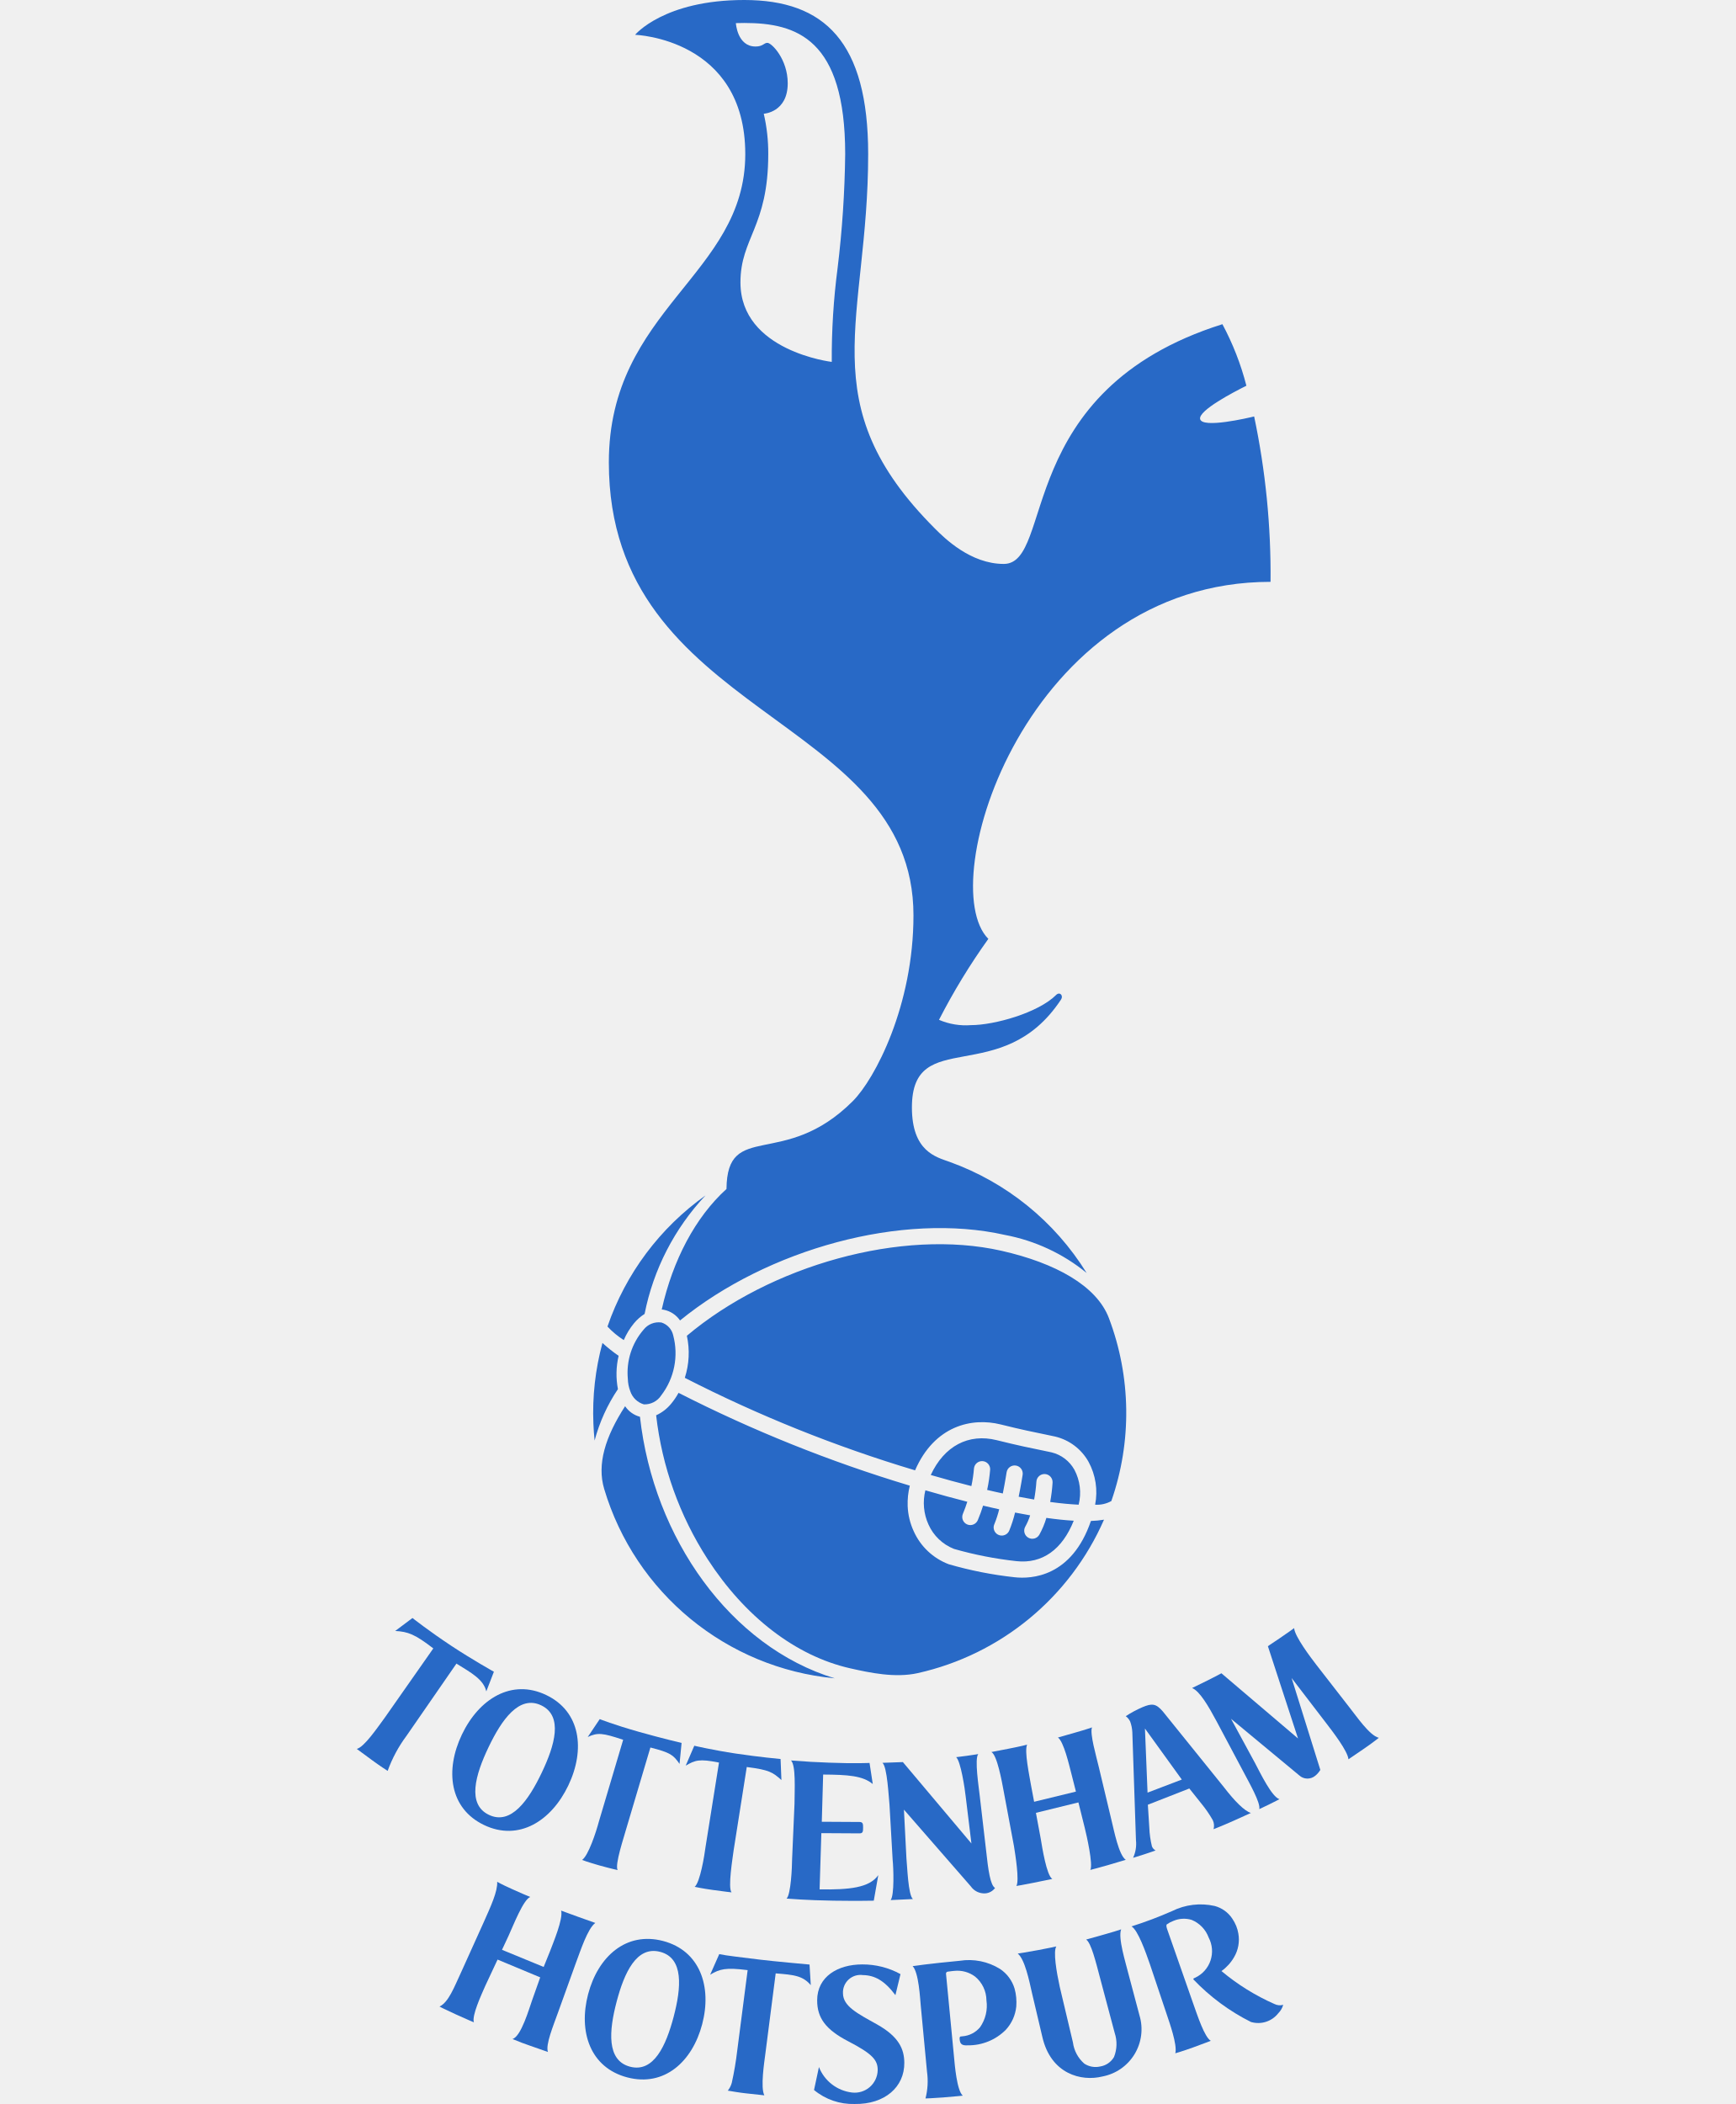
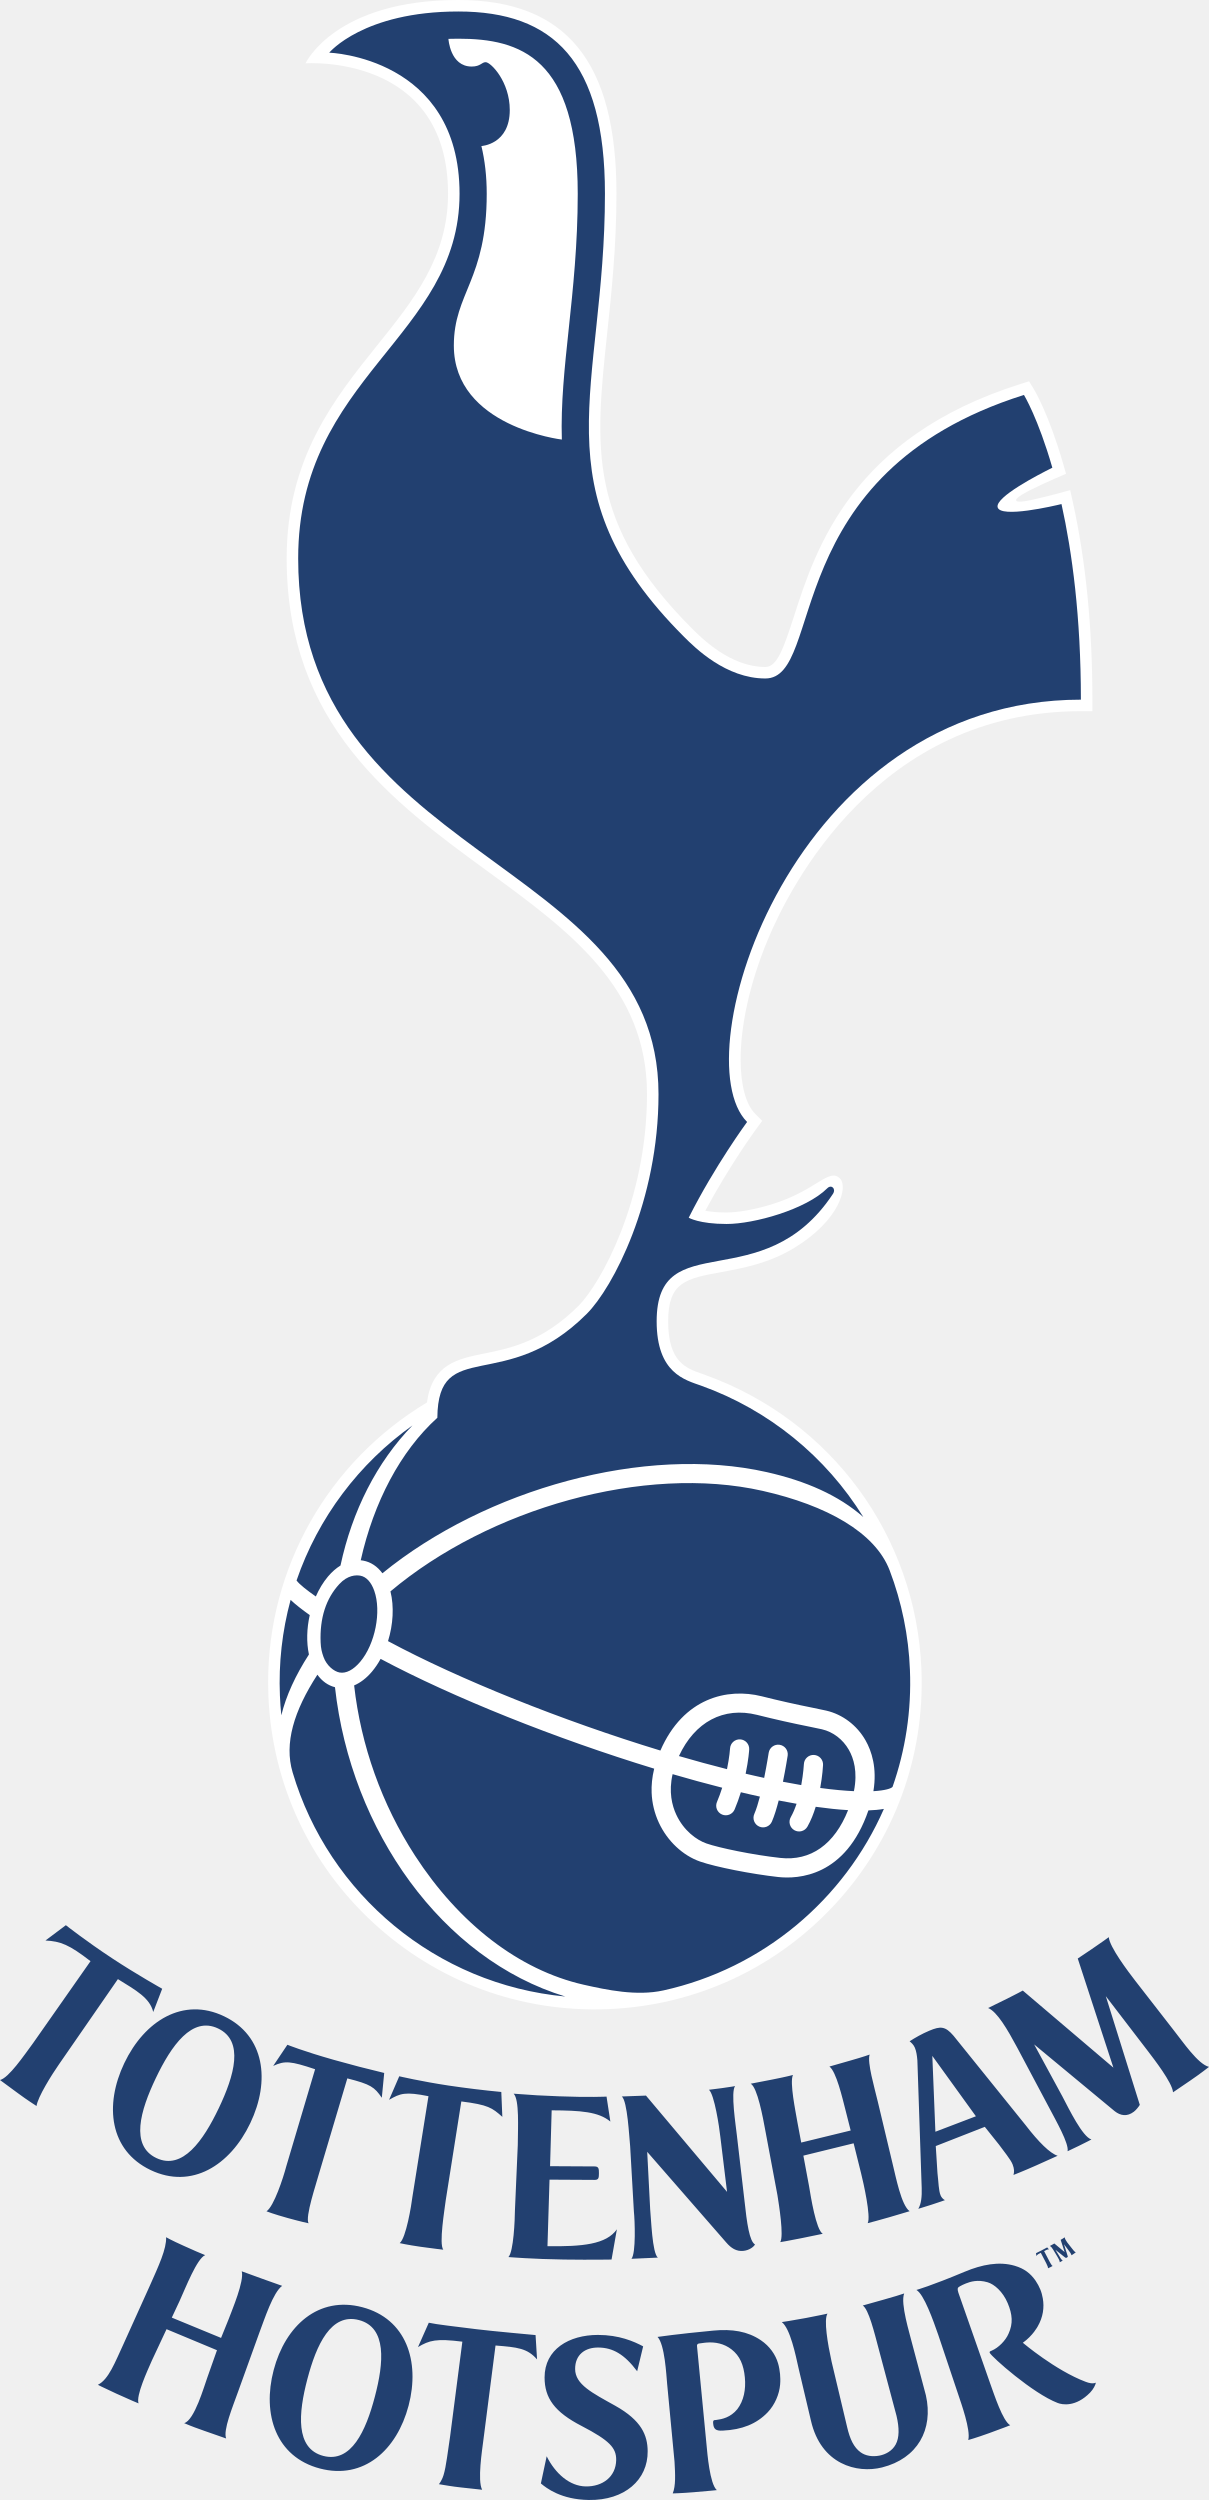
- <svg xmlns="http://www.w3.org/2000/svg" height="138.942" width="114.63" version="1.1" viewBox="0 0 114.63 235.942">
-   <path d="M34.17,148.305a2.153,2.153,0,0,0-2.002.801,7.386,7.386,0,0,0-1.767,5.521v-.002a4.118,4.118,0,0,0,.273,1.384,2.286,2.286,0,0,0,1.52,1.476,2.224,2.224,0,0,0,1.958-1.016,7.776,7.776,0,0,0,1.335-6.733,1.946,1.946,0,0,0-1.317-1.431m46.792,20.43a5.508,5.508,0,0,0-.476-3.916,4.017,4.017,0,0,0-2.551-1.949l-1.152-.243c-1.048-.212-2.632-.533-5.004-1.125-3.175-.794-5.9.661-7.404,3.904,1.547.449,3.07.866,4.555,1.242a15.37,15.37,0,0,0,.291-1.971.91.91,0,0,1,1.816.106,17.266,17.266,0,0,1-.338,2.296c.294.069.587.138.877.204.298.067.591.132.879.193.26-1.278.425-2.365.429-2.386a.91.91,0,0,1,1.799.273c-.014.087-.181,1.175-.449,2.479.611.118,1.187.223,1.735.315a17.162,17.162,0,0,0,.252-1.994.909.909,0,0,1,1.816.087,18.187,18.187,0,0,1-.267,2.181c1.259.171,2.317.264,3.192.304m-16.843,2.223a5.228,5.228,0,0,0,2.866,2.738,42.013,42.013,0,0,0,6.998,1.37c2.884.319,5.139-1.287,6.427-4.533-.965-.055-2-.167-3.068-.317a9.389,9.389,0,0,1-.787,1.882.909.909,0,0,1-1.58-.9,7.039,7.039,0,0,0,.548-1.268c-.563-.096-1.129-.202-1.693-.312a13.873,13.873,0,0,1-.646,2.007.91.91,0,1,1-1.667-.728,11.77,11.77,0,0,0,.532-1.646c-.293-.066-.587-.13-.875-.195-.307-.07-.618-.143-.93-.216a17.086,17.086,0,0,1-.593,1.628.908.908,0,1,1-1.673-.707c.193-.458.356-.915.495-1.354-1.532-.388-3.106-.82-4.702-1.285a5.843,5.843,0,0,0,.348,3.836m20.231-23.159c-1.375-3.608-5.976-6.164-12.039-7.536-11.203-2.534-25.924,1.651-35.29,9.53a9.031,9.031,0,0,1-.231,4.716,152.782,152.782,0,0,0,25.825,10.374c2.178-5.004,6.352-5.958,9.605-5.145,2.331.582,3.83.886,4.925,1.107l1.204.255a5.845,5.845,0,0,1,3.718,2.82,7.18,7.18,0,0,1,.743,4.817,3.304,3.304,0,0,0,1.818-.41,30.042,30.042,0,0,0-.278-20.528m-10.567,29.074a43.306,43.306,0,0,1-7.392-1.46,7.026,7.026,0,0,1-3.922-3.689,7.428,7.428,0,0,1-.684-2.836,8.192,8.192,0,0,1,.24-2.287,155.76,155.76,0,0,1-25.937-10.409,7.444,7.444,0,0,1-.824,1.215,4.643,4.643,0,0,1-1.689,1.303,37.568,37.568,0,0,0,5.768,16.124c4.173,6.445,9.857,10.862,15.998,12.251,2.177.492,5.023,1.104,7.567.54a29.934,29.934,0,0,0,20.897-17.208,10.878,10.878,0,0,1-1.467.142c-2.154,6.301-6.683,6.521-8.555,6.314m-43.838-26.597a7.74,7.74,0,0,1,1.154-1.893,5.012,5.012,0,0,1,1.182-1.04,27.061,27.061,0,0,1,6.83-13.287,30.011,30.011,0,0,0-10.994,14.703,9.38,9.38,0,0,0,1.828,1.517m-.578,1.765a17.255,17.255,0,0,1-1.813-1.442,29.861,29.861,0,0,0-1.015,9.061c.026.631.071,1.26.135,1.881a19.152,19.152,0,0,1,2.616-5.765,8.944,8.944,0,0,1,.077-3.735m2.395,6.837a2.917,2.917,0,0,1-1.668-1.186c-2.229,3.435-3.167,6.507-2.349,9.266a29.924,29.924,0,0,0,25.858,21.249c-11.684-3.548-20.329-15.721-21.841-29.329M46.149,17.282a19.446,19.446,0,0,0-.504-4.528s2.688-.141,2.688-3.414c0-2.696-1.799-4.536-2.282-4.536-.39,0-.485.412-1.328.412-2.055,0-2.206-2.624-2.206-2.624q.456-.016.938-.016c5.881,0,11.323,1.782,11.323,14.706a116.757,116.757,0,0,1-.852,12.784,77.314,77.314,0,0,0-.654,10.517s-10.241-1.206-10.241-8.91c0-5.002,3.118-6.219,3.118-14.391m16.287,85.37c0,10.114-4.314,18.338-6.807,20.831-7.722,7.723-14.095,2.099-14.164,9.849-3.504,3.174-6.025,8-7.262,13.512a2.167,2.167,0,0,1,.228.032,2.883,2.883,0,0,1,1.825,1.2c9.809-7.995,24.913-12.197,36.457-9.587a20.44,20.44,0,0,1,9.141,4.258,30.006,30.006,0,0,0-15.369-12.456c-1.522-.545-4.224-1.17-4.224-6.103,0-9.208,10.074-2.049,16.71-12.079.326-.493-.143-.927-.532-.538-2.008,2.007-6.938,3.387-9.547,3.387a7.61,7.61,0,0,1-3.593-.594,71.817,71.817,0,0,1,5.534-9.079c-6.16-6.162,4.209-40.038,31.65-40.038a85.941,85.941,0,0,0-1.839-18.546c-.653.158-5.823,1.378-6.059.29-.208-.962,3.808-3.05,5.19-3.736a30.824,30.824,0,0,0-2.691-6.9c-23.52,7.411-18.793,26.884-24.523,26.884-3.729,0-6.658-2.904-7.704-3.95-14.048-14.046-7.502-23.341-7.502-42.007C57.355,4.708,52.472,0,43.455,0c-9.019,0-12.239,3.903-12.239,3.903s12.356.4,12.356,13.379c0,13.586-15.301,17.336-15.301,34.572,0,28.692,34.165,28.154,34.165,50.798" fill="#2869c6" />
-   <path d="M10.657,184.597c2.293,1.513,4.722,2.871,4.722,2.871l-.851,2.204c-.317-1.334-1.64-2.059-3.35-3.116l-5.593,8.089a15.226,15.226,0,0,0-2.121,3.942s-.917-.584-1.756-1.208c-.877-.652-1.708-1.256-1.708-1.256.834-.205,2.274-2.328,3.141-3.504l5.443-7.766c-2.039-1.574-2.835-1.883-4.275-1.957l1.937-1.453s1.862,1.472,4.411,3.154" fill="#2869c6" />
-   <path d="M20.685,191.236c-2.484-1.184-4.439,1.621-5.912,4.706s-2.436,6.39.048,7.576c2.485,1.184,4.449-1.642,5.921-4.726,1.474-3.084,2.427-6.368-.057-7.556m-6.408,13.423c-3.886-1.856-4.4-6.135-2.488-10.142,1.922-4.025,5.584-6.288,9.45-4.44,3.867,1.844,4.411,6.114,2.488,10.141-1.912,4.005-5.565,6.296-9.45,4.441" fill="#2869c6" />
-   <path d="M31.663,194.213c2.627.742,4.766,1.239,4.766,1.239l-.229,2.351c-.704-1.016-1.026-1.265-3.269-1.837l-2.717,9.144c-.22.836-1.305,4.001-.957,4.597,0,0-.756-.16-1.975-.498-1.369-.38-2.013-.637-2.013-.637.701-.463,1.587-3.17,1.875-4.27l2.733-9.203c-2.323-.774-2.863-.829-3.974-.312l1.347-2.006s1.517.613,4.413,1.432" fill="#2869c6" />
-   <path d="M42.502,196.642c2.59.391,5.029.613,5.029.613l.095,2.359c-.965-.86-1.329-1.139-3.887-1.461l-1.48,9.389c-.104.858-.655,4.123-.228,4.666,0,0-.896-.098-2.135-.273s-2-.348-2-.348c.605-.474,1.107-3.567,1.212-4.426l1.517-9.507c-2.215-.442-2.671-.271-3.734.345l.963-2.232s2.07.486,4.648.875" fill="#2869c6" />
-   <path d="M52.104,205.568l-.196,6.309c3.307.043,5.573-.165,6.582-1.6l-.506,2.865s-1.832.039-4.514,0c-2.952-.042-5.265-.233-5.265-.233.49-.487.613-3.56.619-4.427l.269-6.191c.011-1.649.162-4.313-.391-4.874,2.396.166,2.091.163,4.292.249,2.881.114,4.515.028,4.515.028l.361,2.366c-1.126-.938-2.811-1.046-5.564-1.063l-.152,5.294,4.228.025c.382.004.407.217.404.64-.004.418-.01.642-.412.637Z" fill="#2869c6" />
-   <path d="M70.577,207.468c.244,2.296.485,3.945,1.008,4.246a1.476,1.476,0,0,1-1.097.607,1.836,1.836,0,0,1-1.624-.788l-7.498-8.601.281,5.471c.092.861.19,4.123.727,4.556l-2.5.115c.435-.537.319-3.645.227-4.506l-.353-6.177c-.093-.861-.253-4.275-.792-4.708l2.292-.083,7.688,9.128-.641-5.253c-.091-.862-.559-3.993-1.076-4.429,0,0,.275-.025,1.208-.151.932-.127,1.272-.195,1.272-.195-.434.539.069,3.748.16,4.611Z" fill="#2869c6" />
-   <path d="M84.667,204.213c.265,1.067.793,3.811,1.579,4.348,0,0-1.188.342-1.91.565-.646.2-2.069.567-2.069.567.336-.592-.413-3.883-.619-4.706l-.713-2.865-4.766,1.169.542,2.914c.156.942.653,4.111,1.295,4.497,0,0-.665.139-2.055.423-1.165.238-1.972.366-1.972.366.355-.592-.123-3.531-.272-4.468l-1.154-6.159c-.21-1.148-.74-4.053-1.376-4.392,0,0,.615-.118,1.977-.382,1.362-.265,2.028-.445,2.028-.445-.334.689.257,3.475.418,4.452l.367,1.954,4.689-1.142-.507-1.998c-.275-1.056-.858-3.596-1.51-4.067,0,0,.645-.187,1.95-.556s1.868-.579,1.868-.579c-.26.703.466,3.176.766,4.451Z" fill="#2869c6" />
-   <path d="M92.53,199.559l-4.133-5.724.292,7.19Zm.844,1.002-4.651,1.821.162,2.553a10.395,10.395,0,0,0,.297,2.123.905.905,0,0,0,.407.454s-.483.176-1.282.435c-.798.259-1.238.385-1.238.385a3.743,3.743,0,0,0,.321-1.967l-.408-12.106a4.12,4.12,0,0,0-.239-1.199,1.593,1.593,0,0,0-.498-.609,12.31,12.31,0,0,1,1.865-1.004c1.069-.45,1.517-.431,2.296.478l6.824,8.461c1.241,1.615,2.335,2.702,3.049,2.918,0,0-.697.323-2.006.906-1.313.583-2.18.913-2.18.913a1.465,1.465,0,0,0-.084-1.001,13.13,13.13,0,0,0-1.287-1.873Z" fill="#2869c6" />
-   <path d="M112.856,196.172c-.935.631-1.635,1.114-1.635,1.114-.07-.921-1.846-3.197-2.369-3.886l-4.007-5.229,3.222,10.307a2.578,2.578,0,0,1-.565.651,1.364,1.364,0,0,1-1.821-.056l-7.63-6.327,2.67,4.92c.654,1.246,1.913,3.838,2.759,4.093,0,0-.524.282-1.191.606-.663.319-1.067.507-1.067.507.146-.723-1.092-2.875-1.815-4.251l-2.973-5.59c-.901-1.682-1.894-3.395-2.75-3.737.662-.321.861-.42,1.806-.884.788-.389,1.482-.77,1.482-.77l8.593,7.31-3.38-10.349s.454-.307,1.311-.88c.857-.574,1.632-1.144,1.632-1.144.064.927,1.851,3.285,2.503,4.129l3.701,4.762c.786.978,2.252,3.158,3.298,3.409,0,0-.839.664-1.774,1.295" fill="#2869c6" />
-   <path d="M24.929,214.99c.796.291,1.824.648,1.824.648-.865.627-1.662,3.123-2.176,4.478l-1.995,5.536c-.535,1.502-1.445,3.679-1.14,4.456,0,0-1.098-.379-1.987-.695-.759-.27-1.19-.416-1.996-.759.979-.258,1.902-3.512,2.2-4.33l.914-2.583-4.782-1.995-1.383,2.955c-.45,1.027-1.527,3.35-1.272,4.08,0,0-.843-.346-2.081-.914-1.456-.67-1.774-.85-1.774-.85,1.027-.504,1.633-2.159,2.415-3.833l2.502-5.539c.845-1.894,1.608-3.538,1.551-4.62,0,0,.446.267,1.676.82.98.441,1.48.66,2.03.88-.779.311-1.861,3.106-2.434,4.359l-.732,1.567,4.672,1.922.717-1.775c.334-.905,1.492-3.612,1.243-4.541,0,0,.959.349,2.008.733" fill="#2869c6" />
-   <path d="M34.033,218.881c-2.661-.701-4.037,2.352-4.889,5.587-.852,3.234-1.16,6.59,1.503,7.291,2.661.701,4.043-2.374,4.894-5.607.852-3.236,1.156-6.571-1.508-7.271m-3.702,14.076c-4.165-1.096-5.491-5.128-4.385-9.331,1.111-4.223,4.265-7.053,8.41-5.964,4.141,1.091,5.494,5.108,4.384,9.331-1.105,4.202-4.244,7.06-8.409,5.964" fill="#2869c6" />
-   <path d="M41.612,234.443a2.411,2.411,0,0,0,.445-.871,35.675,35.675,0,0,0,.614-3.626l1.167-9.017c-2.486-.31-3.116-.132-4.206.514l1.021-2.308c.776.171,2.489.357,4.575.619,1.393.176,5.55.55,5.55.55l.142,2.309c-.917-1.062-1.868-1.155-3.937-1.319l-1.163,9.047c-.104.841-.567,3.764-.108,4.629-.499-.057-1.328-.149-2.021-.219-.718-.073-1.665-.238-2.079-.308" fill="#2869c6" />
-   <path d="M61.409,231.31c.027,2.716-2.18,4.682-5.574,4.631a6.836,6.836,0,0,1-4.552-1.568l.551-2.576a4.558,4.558,0,0,0,3.708,2.858,2.579,2.579,0,0,0,2.881-2.501c.017-1.151-.617-1.846-3.284-3.234-2.554-1.32-3.505-2.636-3.505-4.6,0-2.67,2.325-4.028,5.055-4.031a8.812,8.812,0,0,1,4.291,1.087l-.569,2.358c-1.218-1.625-2.319-2.23-3.65-2.249a1.962,1.962,0,0,0-2.231,2.043c.011,1.465,1.624,2.26,3.802,3.478,2.503,1.4,3.061,2.804,3.077,4.304" fill="#2869c6" />
-   <path d="M73.774,222.997a5.482,5.482,0,0,1,.185,1.008,5.946,5.946,0,0,1,.007,1.004,4.509,4.509,0,0,1-1.181,2.62,5.915,5.915,0,0,1-4.25,1.734c-.703.043-.872-.173-.92-.678l-.004-.111s-.015-.196.139-.206l.176-.017a2.857,2.857,0,0,0,1.977-1.016,4.215,4.215,0,0,0,.718-3.014,3.499,3.499,0,0,0-1.271-2.665,3.319,3.319,0,0,0-2.353-.641s-.338.028-.712.085a.216.216,0,0,0-.2.236l.901,9.351c.08.823.303,3.722.98,4.321,0,0-.768.081-2.218.2-1.103.088-1.964.112-1.964.112a7.716,7.716,0,0,0,.169-3.014l-.698-7.374c-.08-.844-.224-3.738-.913-4.453,0,0,1.851-.274,5.278-.597a6.605,6.605,0,0,1,4.525.916,4.036,4.036,0,0,1,1.629,2.199" fill="#2869c6" />
-   <path d="M87.786,226.012a5.39,5.39,0,0,1-4.159,6.844c-2.37.592-5.784-.277-6.737-4.436l-1.158-4.908c-.307-1.373-.806-3.807-1.603-4.44,0,0,.889-.127,2.285-.388,1.395-.259,2.043-.413,2.043-.413-.366.576.018,2.849.382,4.52l1.48,6.241a3.809,3.809,0,0,0,1.281,2.387,2.294,2.294,0,0,0,1.77.317,2.192,2.192,0,0,0,1.556-1.062,3.936,3.936,0,0,0,.077-2.706l-1.662-6.24c-.455-1.717-.978-3.867-1.54-4.227,0,0,.677-.184,1.96-.55.971-.278,1.549-.447,1.969-.594-.382.939.532,3.818.724,4.644Z" fill="#2869c6" />
-   <path d="M102.93,224.733a1.351,1.351,0,0,0,.973.086,2.088,2.088,0,0,1-.544.935,2.86,2.86,0,0,1-3.077.988,23.424,23.424,0,0,1-6.445-4.763.105.105,0,0,1,.06-.142l.144-.063a3.281,3.281,0,0,0,1.504-4.494,3.404,3.404,0,0,0-1.905-1.983,3,3,0,0,0-2.062.114,3.163,3.163,0,0,0-.731.39s-.112.092.019.477l2.971,8.482c.45,1.25,1.234,3.683,1.944,4.095,0,0-.802.316-2.018.756-1.219.439-1.96.643-1.96.643.248-.946-.688-3.522-.923-4.245l-1.923-5.732c-.48-1.379-1.355-3.857-2.069-4.251a44.664,44.664,0,0,0,4.553-1.718,7.179,7.179,0,0,1,4.768-.575,3.423,3.423,0,0,1,1.982,1.419,4.692,4.692,0,0,1,.444.827,4.042,4.042,0,0,1,.235.839,3.874,3.874,0,0,1-.475,2.655,4.951,4.951,0,0,1-1.415,1.562,24.93,24.93,0,0,0,5.95,3.698" fill="#2869c6" />
+ <svg xmlns="http://www.w3.org/2000/svg" width="1209" height="2500" viewBox="0 0 320.546 662.832">
+   <path fill="#224070" d="M88.813 447.336c-1.842-.461-3.433-1.604-4.661-3.318-6.228 9.607-8.854 18.197-6.564 25.906 9.581 32.352 38.123 56.242 72.306 59.424-32.67-9.924-56.848-43.965-61.081-82.012m-6.69-19.119c-2.058-1.467-3.821-2.84-5.075-4.037a83.538 83.538 0 0 0-2.835 25.334c.07 1.773.197 3.529.373 5.268 1.264-5.184 3.754-10.6 7.322-16.123-.69-3.233-.58-6.909.215-10.442zm1.611-4.937c.863-1.961 1.944-3.77 3.231-5.295 1.035-1.221 2.138-2.189 3.309-2.91 3.109-14.488 9.602-27.395 19.093-37.15C95.196 388 84.335 402.366 78.625 419.036c.758 1.039 2.773 2.605 5.109 4.244zm122.59 74.379c-7.074-.785-16.538-2.654-20.67-4.086-4.612-1.596-8.715-5.447-10.971-10.316a20.849 20.849 0 0 1-1.914-7.932c-.076-1.941.109-4.08.678-6.395-25.936-7.91-53.408-18.896-72.533-29.109a20.416 20.416 0 0 1-2.306 3.398c-1.438 1.703-3.054 2.938-4.717 3.643 1.796 15.912 7.322 31.506 16.121 45.092 11.672 18.021 27.569 30.371 44.741 34.26 6.088 1.371 14.045 3.084 21.165 1.506 26.396-5.844 47.913-24.102 58.43-48.119-1.232.219-2.617.346-4.104.396-6.021 17.621-18.687 18.24-23.92 17.662zm34.928-54.944c-.375-9.279-2.247-18.141-5.378-26.363-3.851-10.084-16.717-17.234-33.666-21.074-31.335-7.084-72.495 4.619-98.686 26.652 1.006 4.02.708 8.812-.643 13.186 18.872 10.146 46.318 21.131 72.213 29.012 6.094-13.994 17.762-16.662 26.862-14.389a282.625 282.625 0 0 0 13.769 3.096l3.366.711c4.325 1.012 8.12 3.885 10.396 7.889 1.613 2.83 3.095 7.305 2.084 13.467 3.182-.188 4.722-.721 5.078-1.143 3.397-9.688 5.051-20.169 4.605-31.044zm-14.85 32.184c1.043-5.162-.084-8.756-1.34-10.953-1.571-2.773-4.178-4.762-7.125-5.451l-3.225-.678a293.052 293.052 0 0 1-13.99-3.148c-8.883-2.217-16.504 1.85-20.711 10.92a381.649 381.649 0 0 0 12.74 3.473c.669-3.23.812-5.473.812-5.512a2.548 2.548 0 0 1 2.688-2.387 2.535 2.535 0 0 1 2.386 2.686c-.008.182-.172 2.752-.943 6.418.822.193 1.646.389 2.455.568.832.191 1.652.373 2.457.543.724-3.574 1.19-6.611 1.203-6.674a2.544 2.544 0 0 1 5.03.764c-.037.244-.509 3.287-1.254 6.934 1.704.332 3.32.623 4.852.885.564-3.084.703-5.535.703-5.58a2.541 2.541 0 0 1 2.664-2.414 2.536 2.536 0 0 1 2.414 2.658c-.009.209-.146 2.783-.75 6.096 3.523.477 6.481.739 8.934.852zm-47.105 6.215c1.985 4.289 5.445 6.768 8.021 7.654 3.348 1.16 12.205 3.021 19.562 3.828 8.07.893 14.379-3.598 17.976-12.67-2.701-.154-5.592-.471-8.584-.887-.561 1.826-1.274 3.646-2.196 5.264a2.541 2.541 0 1 1-4.413-2.522c.609-1.072 1.113-2.289 1.531-3.543-1.577-.27-3.166-.568-4.737-.871-.539 2.107-1.157 4.111-1.806 5.609a2.547 2.547 0 0 1-3.35 1.312 2.538 2.538 0 0 1-1.312-3.344c.525-1.205 1.027-2.838 1.488-4.607-.824-.182-1.641-.363-2.449-.545-.854-.191-1.729-.398-2.601-.609a48.565 48.565 0 0 1-1.653 4.559c-.541 1.291-2.041 1.896-3.332 1.352s-1.901-2.037-1.354-3.328a41.135 41.135 0 0 0 1.39-3.783 382.064 382.064 0 0 1-13.148-3.596c-1.078 4.682-.144 8.34.967 10.727zM95.55 417.768c-1.127-.205-3.363-.189-5.597 2.24-3.539 3.834-5.2 9.031-4.944 15.436.071 1.633.299 2.547.761 3.863.825 2.326 2.807 3.865 4.255 4.127 1.721.316 3.664-.689 5.478-2.838 3.963-4.701 5.672-13.322 3.728-18.824-.807-2.295-2.112-3.717-3.681-4.004z" />
+   <path fill="#FFF" d="M121.515 0C88.767 0 81.004 16.791 81.004 16.791s37.786-2.731 37.786 34.588c0 16.795-9.14 28.179-18.814 40.226-11.239 13.991-23.971 29.85-23.971 56.454 0 44.039 28.292 64.699 53.253 82.925 21.746 15.882 42.284 30.88 42.284 59.121 0 28.398-12.455 50.413-18.14 56.095-9.535 9.535-18.127 11.27-25.024 12.664-7.085 1.43-13.78 2.805-15.185 12.982-26.22 15.746-42.104 43.793-42.104 74.223 0 1.186.025 2.379.072 3.57.942 23.127 10.834 44.502 27.851 60.186 17.016 15.686 39.124 23.803 62.246 22.859 23.125-.941 44.496-10.836 60.184-27.848 15.687-17.016 23.804-39.125 22.856-62.244-1.432-35.303-23.834-65.898-57.067-77.945l.127.047a54.71 54.71 0 0 0-.453-.182 93.758 93.758 0 0 0-.783-.275c-4.203-1.451-8.971-3.1-8.971-13.908 0-10.475 4.754-11.344 14.219-13.082 5.626-1.033 12.509-2.295 19.259-6.419 12.015-7.333 14.269-16.18 12.081-18.364-2.977-2.98-6.258 3.28-18.352 6.923-4.358 1.316-8.746 2.081-11.711 2.081-2.465 0-4.305-.207-5.654-.452 6.351-11.898 13.466-21.639 13.545-21.74l1.55-2.11-1.853-1.853c-2.457-2.456-3.871-7.566-3.871-14.418 0-8.454 2.15-19.556 7.14-31.609 5.904-14.243 29.334-60.727 83.075-60.727h3.051v-3.05c0-19.213-1.756-36.883-5.214-52.519l-.674-3.038s-5.218 1.481-9.563 2.451c-.518.114-4.583 1.113-4.767.255-.164-.758 2.975-2.335 4.06-2.879 4.081-2.03 9.168-4.166 9.168-4.166l-.701-2.445c-3.834-13.378-7.691-19.772-7.856-20.039l-1.245-2.038-2.271.719c-44.752 14.098-54.321 43.795-60.039 61.535-2.783 8.621-4.504 13.498-7.616 13.498-9.237 0-16.878-7.639-19.39-10.15-27.901-27.904-25.766-48.021-22.524-78.476 1.147-10.747 2.444-22.925 2.444-36.834C163.438 16.327 150.117 0 121.515 0" />
+   <path fill="#224070" d="M174.593 290.104c0 28.282-12.063 51.281-19.033 58.25-21.598 21.6-39.413 5.871-39.606 27.541-9.801 8.877-16.852 22.371-20.312 37.783.215.021.429.053.64.092 2.028.369 3.77 1.529 5.1 3.359 27.432-22.357 69.668-34.113 101.95-26.812 10.264 2.32 18.969 6.109 25.562 11.906-9.914-16.033-25.068-28.408-42.982-34.83-4.253-1.525-11.811-3.271-11.811-17.066 0-25.75 28.17-5.73 46.731-33.776.908-1.385-.399-2.594-1.489-1.505-5.613 5.61-19.402 9.471-26.695 9.471-7.301 0-10.047-1.662-10.047-1.662 6.893-13.716 15.477-25.389 15.477-25.389-17.23-17.23 11.77-111.962 88.502-111.962 0-21.975-2.322-39.115-5.143-51.861-1.826.445-16.279 3.853-16.94.814-.585-2.693 10.646-8.531 14.513-10.452-3.771-13.135-7.527-19.291-7.527-19.291-65.769 20.721-52.551 75.173-68.572 75.173-10.428 0-18.62-8.117-21.545-11.043-39.283-39.277-20.975-65.272-20.975-117.467 0-35.161-13.655-48.329-38.873-48.329-25.216 0-34.226 10.919-34.226 10.919s34.551 1.119 34.551 37.41c0 37.994-42.786 48.481-42.786 96.679-.002 80.235 95.536 78.728 95.536 142.048M129.047 51.379c0-4.658-.501-8.864-1.41-12.66 0 0 7.52-.393 7.52-9.545 0-7.544-5.033-12.688-6.382-12.688-1.089 0-1.359 1.156-3.716 1.156-5.743 0-6.164-7.339-6.164-7.339.85-.029 1.724-.042 2.62-.042 16.444 0 31.664 4.979 31.664 41.119 0 13.365-1.266 25.257-2.382 35.749-1.106 10.362-2.128 20.001-1.834 29.413 0 0-28.635-3.375-28.635-24.918 0-13.989 8.719-17.393 8.719-40.245zM88.813 447.336c-1.842-.461-3.433-1.604-4.661-3.318-6.228 9.607-8.854 18.197-6.564 25.906 9.581 32.352 38.123 56.242 72.306 59.424-32.67-9.924-56.848-43.965-61.081-82.012zm-6.69-19.119c-2.058-1.467-3.821-2.84-5.075-4.037a83.538 83.538 0 0 0-2.835 25.334c.07 1.773.197 3.529.373 5.268 1.264-5.184 3.754-10.6 7.322-16.123-.69-3.233-.58-6.909.215-10.442zm1.611-4.937c.863-1.961 1.944-3.77 3.231-5.295 1.035-1.221 2.138-2.189 3.309-2.91 3.109-14.488 9.602-27.395 19.093-37.15C95.196 388 84.335 402.366 78.625 419.036c.758 1.039 2.773 2.605 5.109 4.244zm122.59 74.379c-7.074-.785-16.538-2.654-20.67-4.086-4.612-1.596-8.715-5.447-10.971-10.316a20.849 20.849 0 0 1-1.914-7.932c-.076-1.941.109-4.08.678-6.395-25.936-7.91-53.408-18.896-72.533-29.109a20.416 20.416 0 0 1-2.306 3.398c-1.438 1.703-3.054 2.938-4.717 3.643 1.796 15.912 7.322 31.506 16.121 45.092 11.672 18.021 27.569 30.371 44.741 34.26 6.088 1.371 14.045 3.084 21.165 1.506 26.396-5.844 47.913-24.102 58.43-48.119-1.232.219-2.617.346-4.104.396-6.021 17.621-18.687 18.24-23.92 17.662zm29.55-81.307c-3.851-10.084-16.717-17.234-33.666-21.074-31.335-7.084-72.495 4.619-98.686 26.652 1.006 4.02.708 8.812-.643 13.186 18.872 10.146 46.318 21.131 72.213 29.012 6.094-13.994 17.762-16.662 26.862-14.389a282.625 282.625 0 0 0 13.769 3.096l3.366.711c4.325 1.012 8.12 3.885 10.396 7.889 1.613 2.83 3.095 7.305 2.084 13.467 3.182-.188 4.722-.721 5.078-1.143 3.396-9.688 5.051-20.166 4.604-31.041a83.398 83.398 0 0 0-5.377-26.366zm-56.577 64.762c1.985 4.289 5.445 6.768 8.021 7.654 3.348 1.16 12.205 3.021 19.562 3.828 8.07.893 14.379-3.598 17.976-12.67-2.701-.154-5.592-.471-8.584-.887-.561 1.826-1.274 3.646-2.196 5.264a2.541 2.541 0 1 1-4.413-2.522c.609-1.072 1.113-2.289 1.531-3.543-1.577-.27-3.166-.568-4.737-.871-.539 2.107-1.157 4.111-1.806 5.609a2.547 2.547 0 0 1-3.35 1.312 2.538 2.538 0 0 1-1.312-3.344c.525-1.205 1.027-2.838 1.488-4.607-.824-.182-1.641-.363-2.449-.545-.854-.191-1.729-.398-2.601-.609a48.565 48.565 0 0 1-1.653 4.559c-.541 1.291-2.041 1.896-3.332 1.352s-1.901-2.037-1.354-3.328a41.135 41.135 0 0 0 1.39-3.783 382.064 382.064 0 0 1-13.148-3.596c-1.078 4.682-.144 8.34.967 10.727zm47.105-6.215c1.043-5.162-.084-8.756-1.34-10.953-1.571-2.773-4.178-4.762-7.125-5.451l-3.225-.678a293.052 293.052 0 0 1-13.99-3.148c-8.883-2.217-16.504 1.85-20.711 10.92a381.649 381.649 0 0 0 12.74 3.473c.669-3.23.812-5.473.812-5.512a2.548 2.548 0 0 1 2.688-2.387 2.535 2.535 0 0 1 2.386 2.686c-.008.182-.172 2.752-.943 6.418.822.193 1.646.389 2.455.568.832.191 1.652.373 2.457.543.724-3.574 1.19-6.611 1.203-6.674a2.544 2.544 0 0 1 5.03.764c-.037.244-.509 3.287-1.254 6.934 1.704.332 3.32.623 4.852.885.564-3.084.703-5.535.703-5.58a2.541 2.541 0 0 1 2.664-2.414 2.536 2.536 0 0 1 2.414 2.658c-.009.209-.146 2.783-.75 6.096 3.523.477 6.481.739 8.934.852zM95.55 417.768c-1.127-.205-3.363-.189-5.597 2.24-3.539 3.834-5.2 9.031-4.944 15.436.071 1.633.299 2.547.761 3.863.825 2.326 2.807 3.865 4.255 4.127 1.721.316 3.664-.689 5.478-2.838 3.963-4.701 5.672-13.322 3.728-18.824-.807-2.295-2.112-3.717-3.681-4.004zM29.8 519.252c6.412 4.229 13.203 8.033 13.203 8.033l-2.377 6.16c-.888-3.732-4.59-5.758-9.367-8.715l-15.64 22.615c-1.91 2.729-5.634 8.699-5.934 11.025 0 0-2.567-1.629-4.909-3.375C2.327 553.17 0 551.481 0 551.481c2.331-.568 6.357-6.506 8.785-9.797l15.216-21.711c-5.699-4.406-7.924-5.27-11.951-5.479l5.416-4.062s5.205 4.121 12.334 8.82M277.641 595.864l.473.518c-.442-.023-.809.205-1.284.473l1.373 2.639c.268.488.647 1.229.896 1.283 0 0-.294.168-.645.346-.307.15-.598.27-.598.27.004-.328-.102-.59-.467-1.34l-1.437-2.768c-.482.242-1.009.482-1.151.873l-.122-.766s.71-.344 1.476-.738a80.63 80.63 0 0 0 1.486-.79M39.923 575.35c-10.864-5.184-12.308-17.154-6.959-28.359 5.373-11.252 15.614-17.584 26.429-12.416 10.81 5.162 12.333 17.104 6.956 28.357C61 574.139 50.787 580.54 39.923 575.35m17.916-37.527c-6.947-3.316-12.409 4.531-16.528 13.158-4.119 8.625-6.813 17.863.135 21.182 6.947 3.311 12.438-4.588 16.558-13.213 4.119-8.627 6.783-17.813-.165-21.127zM88.54 546.145a327.84 327.84 0 0 0 13.326 3.463l-.636 6.576c-1.969-2.844-2.873-3.539-9.144-5.137l-7.603 25.564c-.61 2.34-3.644 11.193-2.672 12.857 0 0-2.112-.449-5.521-1.395-3.833-1.062-5.634-1.781-5.634-1.781 1.966-1.293 4.439-8.861 5.248-11.938l7.641-25.734c-6.497-2.168-8.007-2.318-11.112-.875l3.766-5.609c-.001.003 4.241 1.714 12.341 4.009M118.848 552.936a270.237 270.237 0 0 0 14.063 1.713l.274 6.598c-2.706-2.406-3.725-3.186-10.874-4.086l-4.14 26.254c-.291 2.406-1.83 11.537-.64 13.051 0 0-2.508-.277-5.971-.762-3.463-.492-5.591-.98-5.591-.98 1.691-1.32 3.097-9.967 3.391-12.375l4.242-26.58c-6.195-1.236-7.468-.762-10.443.965l2.697-6.244c-.001-.001 5.784 1.356 12.992 2.446M145.697 577.897l-.545 17.643c9.251.123 15.584-.463 18.405-4.477l-1.416 8.016s-5.124.104-12.626 0c-8.246-.117-14.718-.656-14.718-.656 1.373-1.357 1.713-9.957 1.729-12.373l.754-17.316c.033-4.611.454-12.062-1.094-13.629 6.702.463 5.849.455 12.004.693 8.059.32 12.624.08 12.624.08l1.014 6.619c-3.146-2.625-7.863-2.934-15.564-2.979l-.424 14.809 11.827.066c1.065.012 1.132.605 1.129 1.791-.013 1.17-.029 1.793-1.153 1.781l-11.946-.068M197.355 583.208c.683 6.42 1.359 11.033 2.824 11.875-.367.664-1.527 1.535-3.066 1.699-1.855.197-3.258-.715-4.545-2.205l-20.973-24.057.791 15.305c.254 2.406.53 11.523 2.027 12.742l-6.988.316c1.217-1.502.893-10.189.635-12.602l-.988-17.271c-.256-2.406-.706-11.959-2.209-13.166l6.408-.232 21.494 25.527-1.789-14.688c-.256-2.414-1.563-11.166-3.01-12.383 0 0 .771-.076 3.381-.43 2.604-.354 3.551-.543 3.551-.543-1.207 1.506.193 10.484.453 12.893l2.004 17.22M236.758 574.106c.745 2.986 2.223 10.656 4.415 12.158 0 0-3.317.961-5.345 1.584-1.805.555-5.781 1.586-5.781 1.586.938-1.656-1.152-10.863-1.73-13.162l-1.992-8.012-13.326 3.27 1.516 8.146c.438 2.633 1.825 11.496 3.622 12.578 0 0-1.864.385-5.747 1.182-3.253.67-5.519 1.027-5.519 1.027.998-1.658-.341-9.877-.753-12.498l-3.23-17.223c-.589-3.211-2.07-11.332-3.854-12.283 0 0 1.729-.328 5.533-1.068 3.808-.74 5.672-1.244 5.672-1.244-.938 1.928.716 9.721 1.166 12.449l1.024 5.467 13.113-3.197-1.414-5.584c-.771-2.959-2.399-10.057-4.222-11.373 0 0 1.801-.521 5.449-1.559 3.648-1.029 5.222-1.619 5.222-1.619-.724 1.969 1.306 8.883 2.146 12.445l4.035 16.93M261.104 563.897l-13.002 5.092.45 7.141c.29 2.438.3 4.676.833 5.939a2.525 2.525 0 0 0 1.141 1.266s-1.355.492-3.59 1.217c-2.234.723-3.463 1.078-3.463 1.078.779-1.346.969-3.195.9-5.506l-1.146-33.852c-.107-1.229-.256-2.383-.664-3.35-.36-.863-.971-1.348-1.396-1.709 1.479-.959 3.333-2.012 5.217-2.801 2.987-1.26 4.247-1.209 6.427 1.332l19.076 23.66c3.469 4.516 6.535 7.555 8.53 8.158 0 0-1.949.9-5.617 2.533-3.666 1.629-6.093 2.555-6.093 2.555.218-.766.243-1.578-.234-2.799-.511-1.316-2.388-3.547-3.599-5.236l-3.77-4.718m-2.36-2.803l-11.555-16.01.814 20.109 10.741-4.099zM315.586 551.624c-2.615 1.764-4.574 3.113-4.574 3.113-.191-2.574-5.162-8.938-6.621-10.867l-11.207-14.619 9.015 28.818c-.351.572-.989 1.373-1.583 1.822-1.779 1.352-3.51 1.086-5.09-.158l-21.34-17.691 7.469 13.756c1.828 3.484 5.349 10.734 7.719 11.449 0 0-1.473.787-3.338 1.691a265.074 265.074 0 0 1-2.983 1.424c.413-2.025-3.054-8.041-5.073-11.893l-8.311-15.633c-2.521-4.703-5.302-9.492-7.691-10.447 1.849-.895 2.406-1.17 5.049-2.475 2.205-1.086 4.146-2.15 4.146-2.15l24.025 20.438-9.45-28.936s1.266-.859 3.668-2.463c2.396-1.604 4.558-3.197 4.558-3.197.182 2.588 5.186 9.186 7.008 11.547l10.347 13.312c2.194 2.74 6.298 8.838 9.219 9.535-.005 0-2.344 1.852-4.962 3.624M282.982 594.569l1.18 1.51c.346.422.695.943 1.064 1.098 0 0-.308.221-.605.422-.298.197-.52.354-.52.354-.082-.406-.582-1.039-.746-1.258l-1.254-1.658 1.025 3.27a.77.77 0 0 1-.182.205c-.27.207-.467.09-.647-.053l-2.471-1.975.965 1.564c.229.404.644 1.15.972 1.303l-.404.238a9.302 9.302 0 0 1-.383.211c.045-.396-.453-1.174-.603-1.443l-1.06-1.775c-.244-.404-.627-.994-.969-1.094 0 0 .331-.172.657-.354.205-.113.41-.246.534-.312l2.734 2.275-1.053-3.244c.102-.047.26-.145.506-.295.314-.193.576-.369.576-.369.001.394.459 1.075.684 1.38M69.709 604.241c2.227.816 5.1 1.814 5.1 1.814-2.419 1.754-4.641 8.73-6.084 12.518l-5.58 15.48c-1.493 4.203-4.039 10.293-3.186 12.467 0 0-3.07-1.061-5.554-1.941-2.125-.758-3.332-1.162-5.583-2.125 2.735-.725 5.313-9.822 6.152-12.111l2.554-7.225-13.373-5.574-3.867 8.264c-1.259 2.869-4.271 9.369-3.555 11.406 0 0-2.362-.963-5.82-2.555-4.073-1.875-4.96-2.371-4.96-2.371 2.87-1.41 4.569-6.043 6.754-10.723l6.993-15.488c2.363-5.301 4.497-9.896 4.337-12.918 0 0 1.249.744 4.688 2.289 2.74 1.232 4.14 1.848 5.677 2.465-2.176.867-5.205 8.68-6.804 12.186l-2.049 4.377 13.064 5.383 2.004-4.961c.938-2.533 4.178-10.107 3.479-12.699 0-.003 2.681.969 5.613 2.042M84.815 654.483c-11.646-3.064-15.35-14.342-12.261-26.09 3.105-11.811 11.924-19.725 23.513-16.674 11.584 3.045 15.366 14.275 12.266 26.086-3.093 11.754-11.87 19.74-23.518 16.678m10.357-39.359c-7.444-1.957-11.29 6.576-13.671 15.623-2.387 9.043-3.245 18.43 4.194 20.391 7.444 1.953 11.311-6.641 13.688-15.684 2.386-9.045 3.231-18.371-4.211-20.33zM116.361 658.639s.741-.801 1.246-2.432c.712-2.293 1.17-6.703 1.718-10.141l3.261-25.213c-6.947-.871-8.711-.371-11.762 1.434l2.862-6.455c2.163.48 6.956.998 12.787 1.734 3.902.486 15.523 1.537 15.523 1.537l.395 6.455c-2.563-2.965-5.222-3.232-11.012-3.688l-3.248 25.297c-.291 2.355-1.583 10.527-.302 12.947-1.397-.16-3.711-.422-5.652-.615-2.011-.204-4.659-.663-5.816-.86M171.718 649.883c.081 7.59-6.093 13.086-15.589 12.945-7.385-.107-11.247-3.146-12.725-4.383l1.537-7.203c2.293 4.59 6.093 7.926 10.371 7.994 4.469.062 7.986-2.568 8.059-6.998.046-3.219-1.727-5.164-9.181-9.043-7.145-3.689-9.804-7.371-9.804-12.859 0-7.473 6.5-11.268 14.138-11.27 5.617-.006 9.535 1.715 11.996 3.031l-1.586 6.6c-3.408-4.549-6.492-6.236-10.212-6.287-3.665-.061-6.26 1.939-6.236 5.705.025 4.104 4.54 6.324 10.628 9.725 7.001 3.916 8.563 7.844 8.604 12.043M206.298 626.631c.271.891.435 1.973.519 2.822.072.783.109 1.822.017 2.803-.201 2.461-1.368 5.318-3.299 7.33-2.949 3.08-6.792 4.611-11.888 4.848-1.965.121-2.436-.479-2.566-1.896l-.012-.309s-.043-.549.387-.576l.493-.051c1.506-.186 3.739-.656 5.532-2.836 1.718-2.242 2.306-5.223 2.006-8.43-.318-3.33-1.319-5.73-3.559-7.455-1.943-1.494-4.229-1.979-6.58-1.793 0 0-.943.08-1.99.246 0 0-.614.053-.562.654l2.524 26.15c.219 2.303.847 10.406 2.734 12.078 0 0-2.148.227-6.197.559-3.088.254-5.494.314-5.494.314.812-2.006.677-4.973.475-8.428l-1.957-20.621c-.222-2.361-.621-10.449-2.545-12.447 0 0 5.176-.766 14.752-1.67 5.008-.475 9.11.164 12.648 2.559 2.315 1.56 3.907 3.831 4.562 6.149M245.48 635.063c2.049 9.064-2.205 16.781-11.635 19.139-6.628 1.656-16.171-.775-18.834-12.4l-3.244-13.727c-.854-3.842-2.25-10.646-4.48-12.418 0 0 2.49-.354 6.393-1.08 3.9-.729 5.713-1.162 5.713-1.162-1.025 1.615.051 7.975 1.069 12.645l4.142 17.449c.738 3.197 1.783 5.387 3.576 6.678 1.328.959 3.104 1.223 4.951.885 1.684-.312 3.434-1.264 4.352-2.967.973-1.787.968-4.375.219-7.57l-4.648-17.447c-1.271-4.803-2.736-10.814-4.31-11.82 0 0 1.894-.514 5.483-1.541 2.717-.773 4.334-1.244 5.506-1.658-1.072 2.627 1.481 10.682 2.023 12.986l3.724 14.008M287.827 631.487c.914.35 1.897.59 2.724.238-.094.57-.628 1.705-1.523 2.623-3.812 3.908-7.393 3.236-8.604 2.756-6.575-2.508-17.571-12.254-18.024-13.316 0 0-.113-.279.172-.396l.398-.176c1.717-.715 3.666-2.656 4.436-4.494 1.229-2.693 1.021-5.111-.228-8.074-1.292-3.08-3.555-5.02-5.327-5.541-2.621-.775-4.576-.16-5.769.314 0 0-1.573.619-2.041 1.09 0 0-.315.262.051 1.334l8.308 23.727c1.262 3.49 3.453 10.299 5.439 11.445 0 0-2.244.885-5.646 2.113-3.404 1.229-5.475 1.801-5.475 1.801.693-2.65-1.928-9.854-2.589-11.875l-5.372-16.021c-1.343-3.863-3.795-10.785-5.791-11.893 0 0 3.922-1.098 12.738-4.801 4.688-1.969 9.23-2.811 13.328-1.611 2.488.73 4.168 1.98 5.543 3.973.525.77.912 1.527 1.246 2.312.306.729.517 1.566.656 2.344.434 2.422.069 4.994-1.33 7.424 0 0-1.264 2.443-3.959 4.361 0-.001 8.658 7.335 16.639 10.343" />
</svg>
